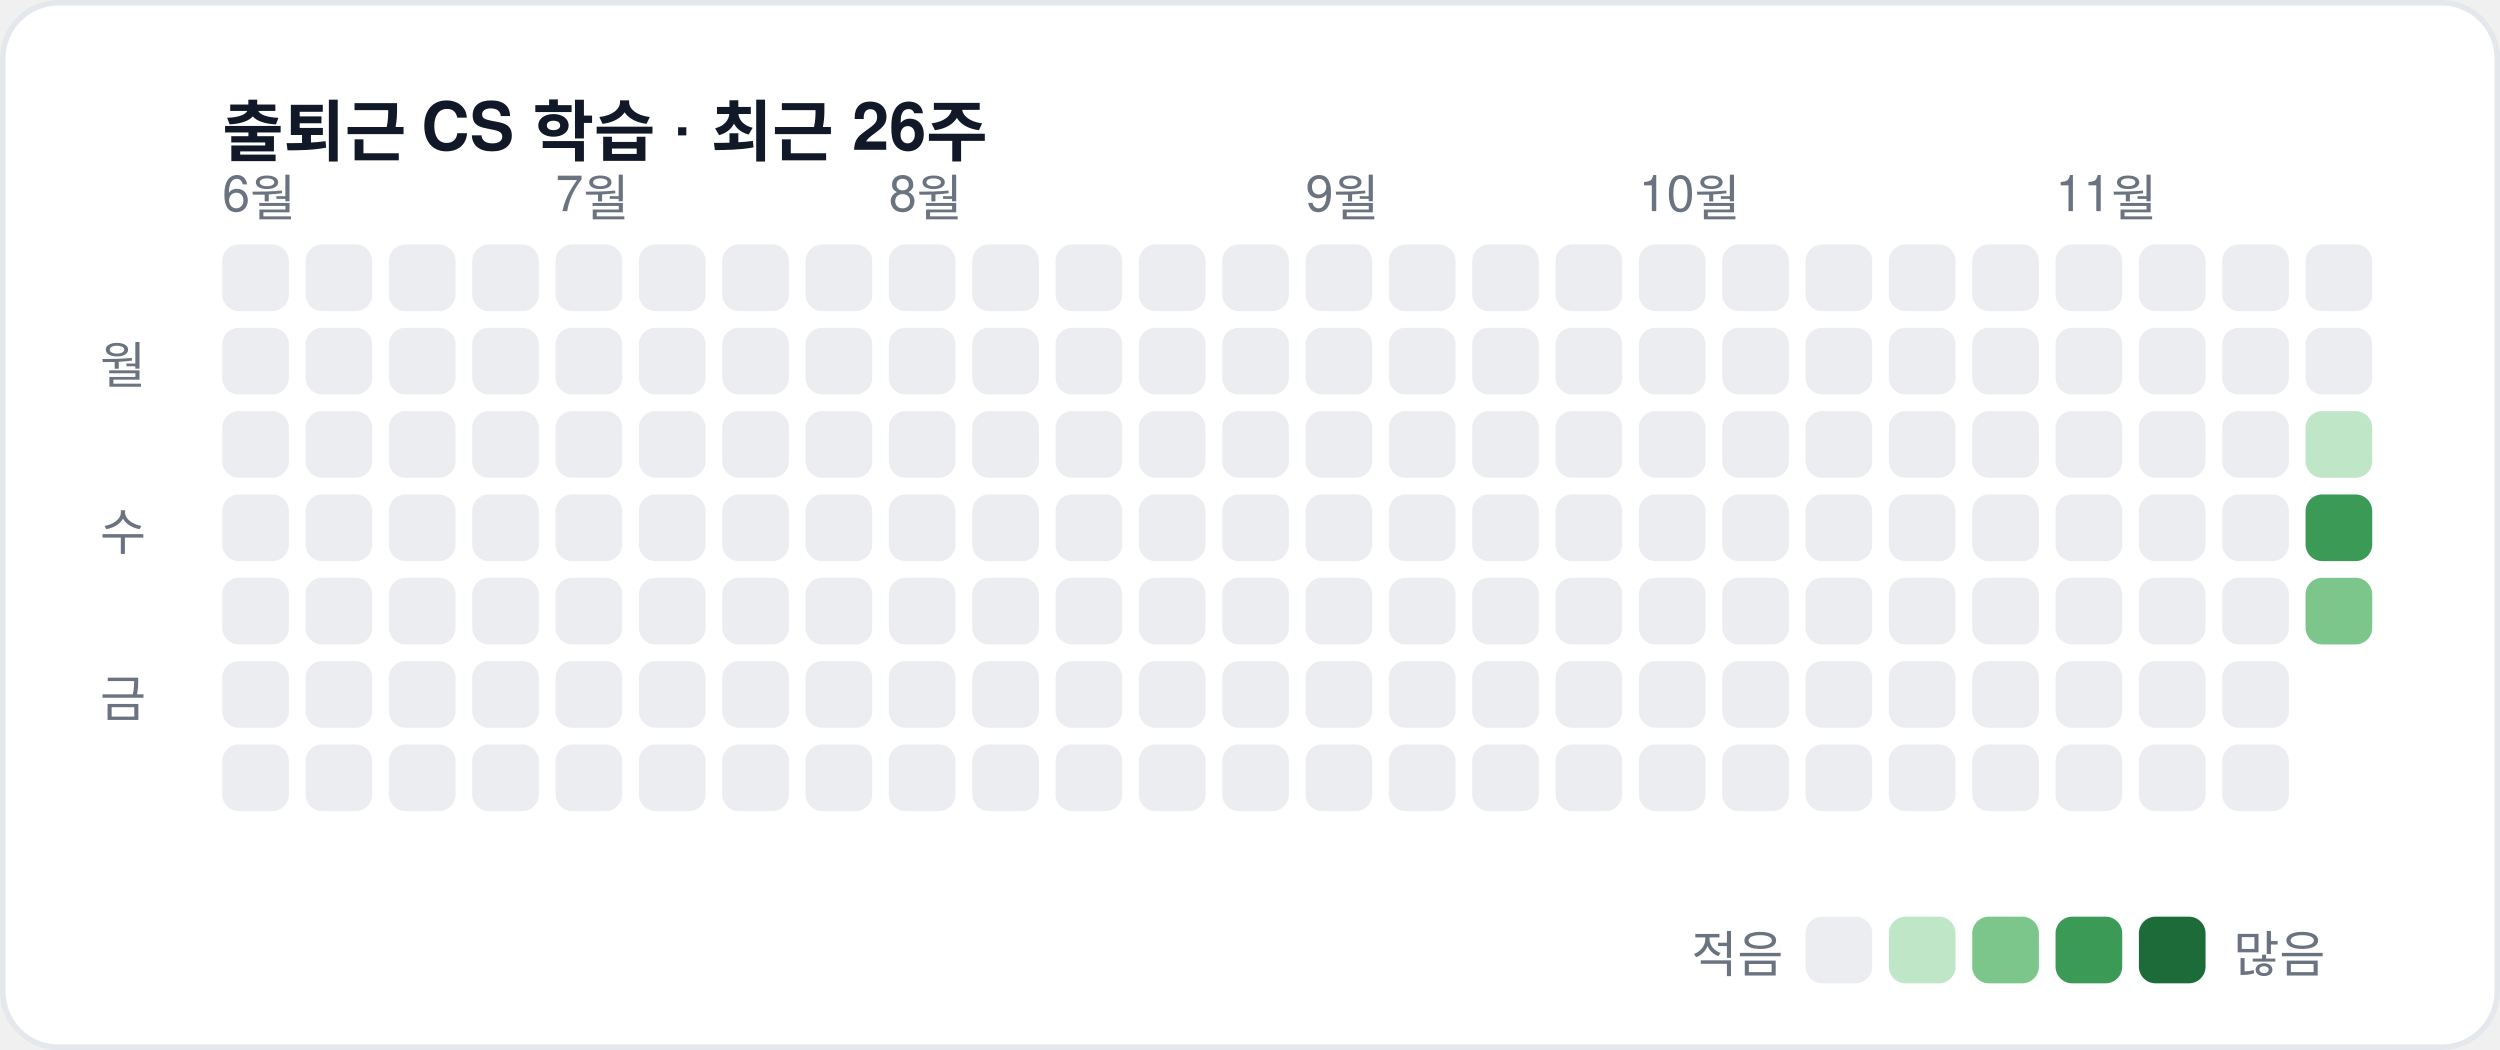
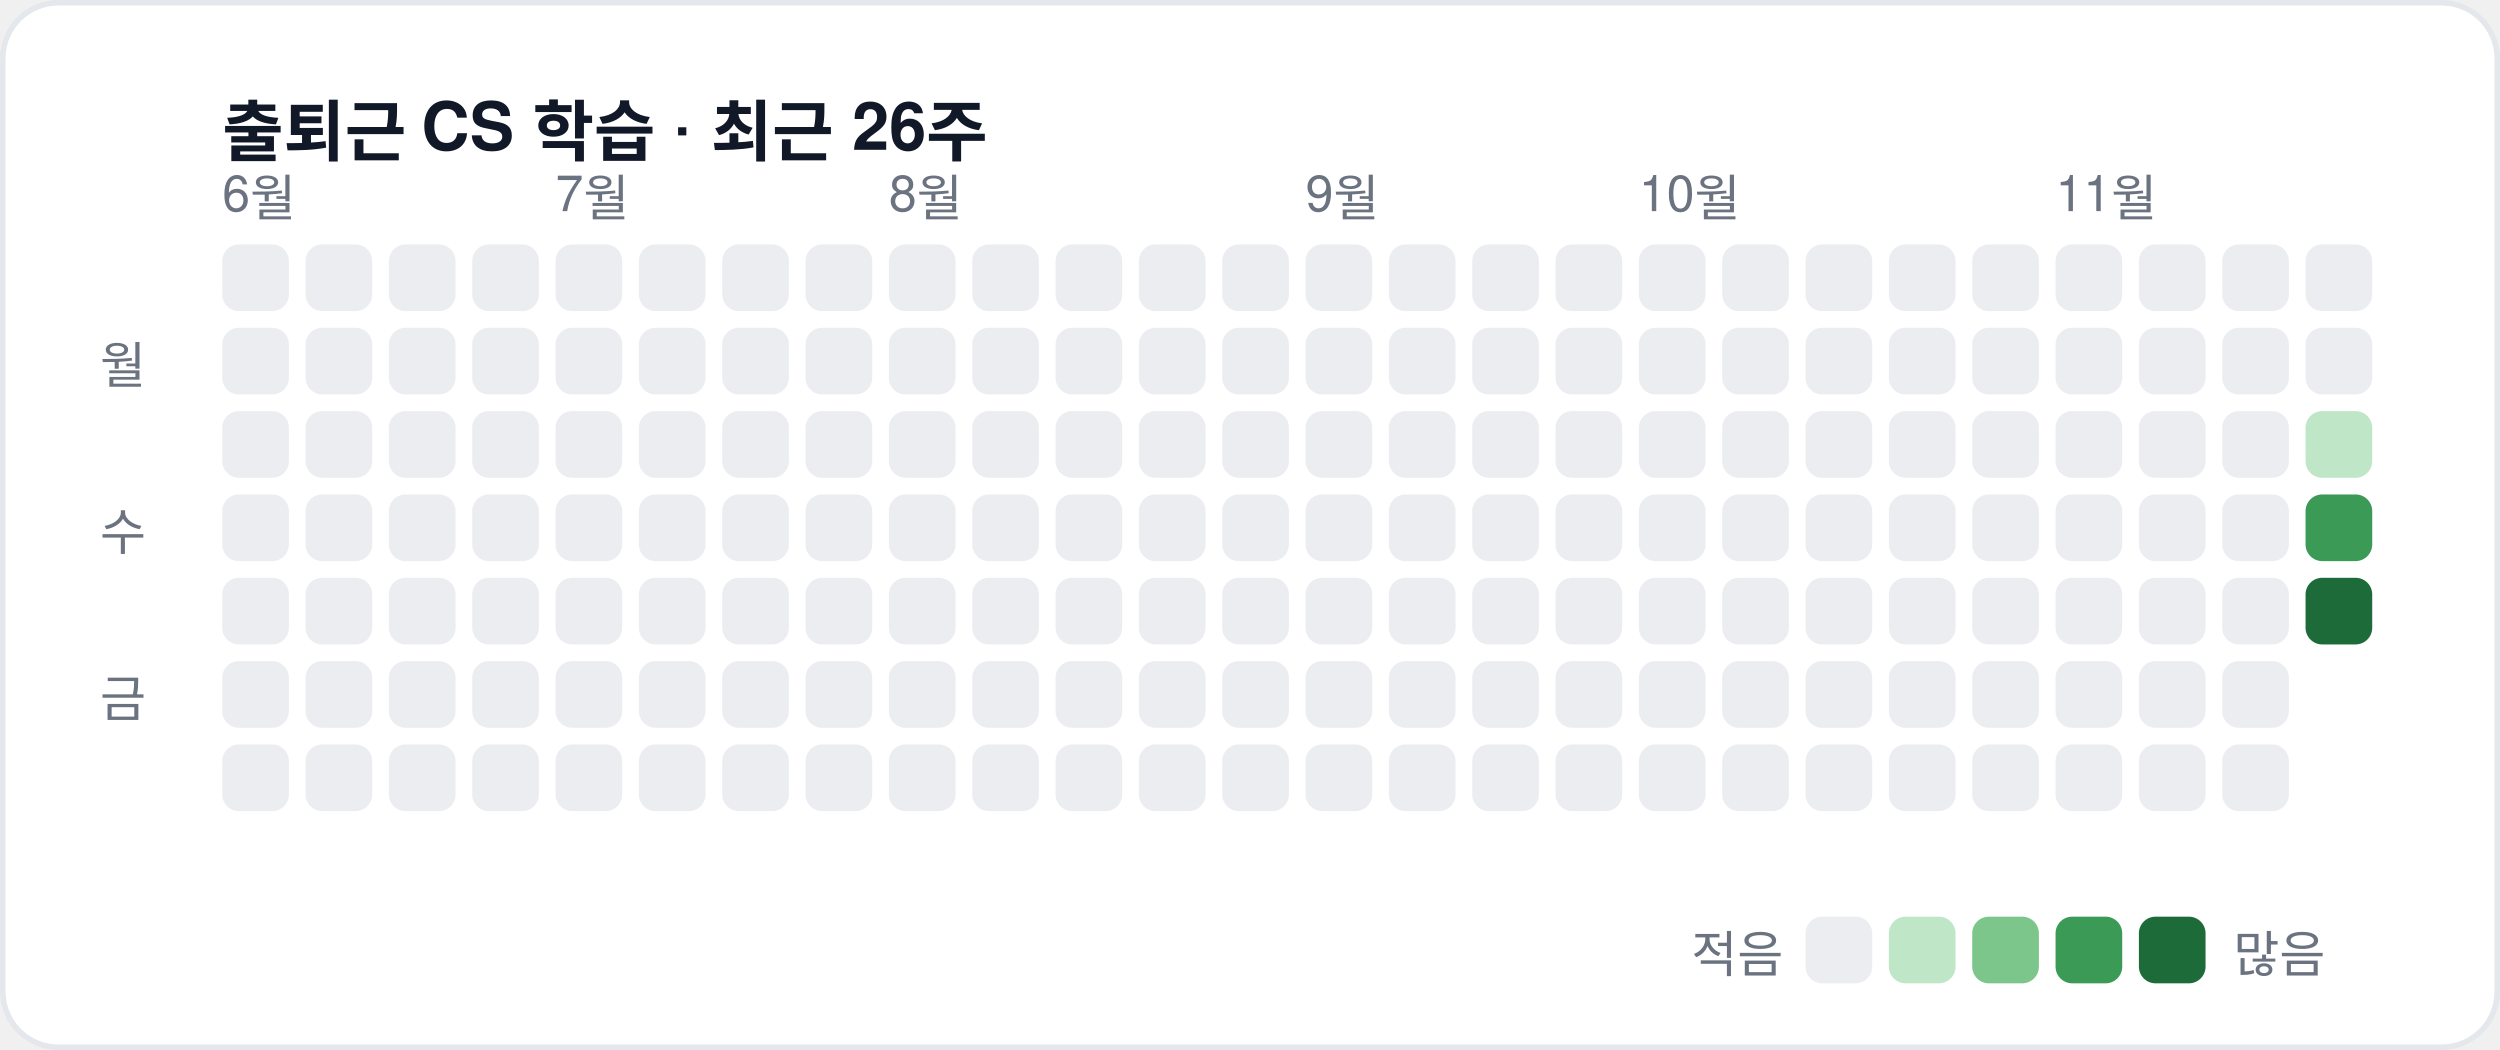
<svg xmlns="http://www.w3.org/2000/svg" width="450" height="189" viewBox="0 0 450 189" font-family="-apple-system,Segoe UI,Helvetica,Arial,sans-serif">
  <rect x="0.5" y="0.5" width="449" height="188" rx="10" fill="#ffffff" stroke="#e4e7eb" />
  <text x="40" y="28" font-size="12" font-weight="600" fill="#111827">출퇴근 CS 학습 · 최근 26주</text>
  <text x="18" y="69" font-size="9" fill="#6b7280">월</text>
  <text x="18" y="99" font-size="9" fill="#6b7280">수</text>
  <text x="18" y="129" font-size="9" fill="#6b7280">금</text>
  <text x="40" y="38" font-size="9" fill="#6b7280">6월</text>
  <rect x="40" y="44" width="12" height="12" rx="3" fill="#ebedf0" />
  <rect x="40" y="59" width="12" height="12" rx="3" fill="#ebedf0" />
  <rect x="40" y="74" width="12" height="12" rx="3" fill="#ebedf0" />
  <rect x="40" y="89" width="12" height="12" rx="3" fill="#ebedf0" />
  <rect x="40" y="104" width="12" height="12" rx="3" fill="#ebedf0" />
  <rect x="40" y="119" width="12" height="12" rx="3" fill="#ebedf0" />
  <rect x="40" y="134" width="12" height="12" rx="3" fill="#ebedf0" />
  <rect x="55" y="44" width="12" height="12" rx="3" fill="#ebedf0" />
  <rect x="55" y="59" width="12" height="12" rx="3" fill="#ebedf0" />
  <rect x="55" y="74" width="12" height="12" rx="3" fill="#ebedf0" />
  <rect x="55" y="89" width="12" height="12" rx="3" fill="#ebedf0" />
  <rect x="55" y="104" width="12" height="12" rx="3" fill="#ebedf0" />
  <rect x="55" y="119" width="12" height="12" rx="3" fill="#ebedf0" />
  <rect x="55" y="134" width="12" height="12" rx="3" fill="#ebedf0" />
  <rect x="70" y="44" width="12" height="12" rx="3" fill="#ebedf0" />
  <rect x="70" y="59" width="12" height="12" rx="3" fill="#ebedf0" />
  <rect x="70" y="74" width="12" height="12" rx="3" fill="#ebedf0" />
  <rect x="70" y="89" width="12" height="12" rx="3" fill="#ebedf0" />
  <rect x="70" y="104" width="12" height="12" rx="3" fill="#ebedf0" />
  <rect x="70" y="119" width="12" height="12" rx="3" fill="#ebedf0" />
  <rect x="70" y="134" width="12" height="12" rx="3" fill="#ebedf0" />
  <rect x="85" y="44" width="12" height="12" rx="3" fill="#ebedf0" />
  <rect x="85" y="59" width="12" height="12" rx="3" fill="#ebedf0" />
  <rect x="85" y="74" width="12" height="12" rx="3" fill="#ebedf0" />
  <rect x="85" y="89" width="12" height="12" rx="3" fill="#ebedf0" />
  <rect x="85" y="104" width="12" height="12" rx="3" fill="#ebedf0" />
  <rect x="85" y="119" width="12" height="12" rx="3" fill="#ebedf0" />
  <rect x="85" y="134" width="12" height="12" rx="3" fill="#ebedf0" />
  <text x="100" y="38" font-size="9" fill="#6b7280">7월</text>
  <rect x="100" y="44" width="12" height="12" rx="3" fill="#ebedf0" />
  <rect x="100" y="59" width="12" height="12" rx="3" fill="#ebedf0" />
  <rect x="100" y="74" width="12" height="12" rx="3" fill="#ebedf0" />
  <rect x="100" y="89" width="12" height="12" rx="3" fill="#ebedf0" />
  <rect x="100" y="104" width="12" height="12" rx="3" fill="#ebedf0" />
  <rect x="100" y="119" width="12" height="12" rx="3" fill="#ebedf0" />
  <rect x="100" y="134" width="12" height="12" rx="3" fill="#ebedf0" />
  <rect x="115" y="44" width="12" height="12" rx="3" fill="#ebedf0" />
  <rect x="115" y="59" width="12" height="12" rx="3" fill="#ebedf0" />
  <rect x="115" y="74" width="12" height="12" rx="3" fill="#ebedf0" />
  <rect x="115" y="89" width="12" height="12" rx="3" fill="#ebedf0" />
  <rect x="115" y="104" width="12" height="12" rx="3" fill="#ebedf0" />
  <rect x="115" y="119" width="12" height="12" rx="3" fill="#ebedf0" />
  <rect x="115" y="134" width="12" height="12" rx="3" fill="#ebedf0" />
  <rect x="130" y="44" width="12" height="12" rx="3" fill="#ebedf0" />
  <rect x="130" y="59" width="12" height="12" rx="3" fill="#ebedf0" />
  <rect x="130" y="74" width="12" height="12" rx="3" fill="#ebedf0" />
  <rect x="130" y="89" width="12" height="12" rx="3" fill="#ebedf0" />
  <rect x="130" y="104" width="12" height="12" rx="3" fill="#ebedf0" />
  <rect x="130" y="119" width="12" height="12" rx="3" fill="#ebedf0" />
  <rect x="130" y="134" width="12" height="12" rx="3" fill="#ebedf0" />
  <rect x="145" y="44" width="12" height="12" rx="3" fill="#ebedf0" />
  <rect x="145" y="59" width="12" height="12" rx="3" fill="#ebedf0" />
  <rect x="145" y="74" width="12" height="12" rx="3" fill="#ebedf0" />
  <rect x="145" y="89" width="12" height="12" rx="3" fill="#ebedf0" />
  <rect x="145" y="104" width="12" height="12" rx="3" fill="#ebedf0" />
  <rect x="145" y="119" width="12" height="12" rx="3" fill="#ebedf0" />
  <rect x="145" y="134" width="12" height="12" rx="3" fill="#ebedf0" />
  <text x="160" y="38" font-size="9" fill="#6b7280">8월</text>
  <rect x="160" y="44" width="12" height="12" rx="3" fill="#ebedf0" />
  <rect x="160" y="59" width="12" height="12" rx="3" fill="#ebedf0" />
  <rect x="160" y="74" width="12" height="12" rx="3" fill="#ebedf0" />
  <rect x="160" y="89" width="12" height="12" rx="3" fill="#ebedf0" />
  <rect x="160" y="104" width="12" height="12" rx="3" fill="#ebedf0" />
  <rect x="160" y="119" width="12" height="12" rx="3" fill="#ebedf0" />
  <rect x="160" y="134" width="12" height="12" rx="3" fill="#ebedf0" />
  <rect x="175" y="44" width="12" height="12" rx="3" fill="#ebedf0" />
  <rect x="175" y="59" width="12" height="12" rx="3" fill="#ebedf0" />
  <rect x="175" y="74" width="12" height="12" rx="3" fill="#ebedf0" />
  <rect x="175" y="89" width="12" height="12" rx="3" fill="#ebedf0" />
  <rect x="175" y="104" width="12" height="12" rx="3" fill="#ebedf0" />
  <rect x="175" y="119" width="12" height="12" rx="3" fill="#ebedf0" />
  <rect x="175" y="134" width="12" height="12" rx="3" fill="#ebedf0" />
  <rect x="190" y="44" width="12" height="12" rx="3" fill="#ebedf0" />
  <rect x="190" y="59" width="12" height="12" rx="3" fill="#ebedf0" />
  <rect x="190" y="74" width="12" height="12" rx="3" fill="#ebedf0" />
  <rect x="190" y="89" width="12" height="12" rx="3" fill="#ebedf0" />
  <rect x="190" y="104" width="12" height="12" rx="3" fill="#ebedf0" />
  <rect x="190" y="119" width="12" height="12" rx="3" fill="#ebedf0" />
  <rect x="190" y="134" width="12" height="12" rx="3" fill="#ebedf0" />
  <rect x="205" y="44" width="12" height="12" rx="3" fill="#ebedf0" />
  <rect x="205" y="59" width="12" height="12" rx="3" fill="#ebedf0" />
  <rect x="205" y="74" width="12" height="12" rx="3" fill="#ebedf0" />
  <rect x="205" y="89" width="12" height="12" rx="3" fill="#ebedf0" />
  <rect x="205" y="104" width="12" height="12" rx="3" fill="#ebedf0" />
  <rect x="205" y="119" width="12" height="12" rx="3" fill="#ebedf0" />
  <rect x="205" y="134" width="12" height="12" rx="3" fill="#ebedf0" />
  <rect x="220" y="44" width="12" height="12" rx="3" fill="#ebedf0" />
  <rect x="220" y="59" width="12" height="12" rx="3" fill="#ebedf0" />
  <rect x="220" y="74" width="12" height="12" rx="3" fill="#ebedf0" />
  <rect x="220" y="89" width="12" height="12" rx="3" fill="#ebedf0" />
  <rect x="220" y="104" width="12" height="12" rx="3" fill="#ebedf0" />
  <rect x="220" y="119" width="12" height="12" rx="3" fill="#ebedf0" />
  <rect x="220" y="134" width="12" height="12" rx="3" fill="#ebedf0" />
  <text x="235" y="38" font-size="9" fill="#6b7280">9월</text>
  <rect x="235" y="44" width="12" height="12" rx="3" fill="#ebedf0" />
  <rect x="235" y="59" width="12" height="12" rx="3" fill="#ebedf0" />
  <rect x="235" y="74" width="12" height="12" rx="3" fill="#ebedf0" />
  <rect x="235" y="89" width="12" height="12" rx="3" fill="#ebedf0" />
  <rect x="235" y="104" width="12" height="12" rx="3" fill="#ebedf0" />
  <rect x="235" y="119" width="12" height="12" rx="3" fill="#ebedf0" />
  <rect x="235" y="134" width="12" height="12" rx="3" fill="#ebedf0" />
  <rect x="250" y="44" width="12" height="12" rx="3" fill="#ebedf0" />
  <rect x="250" y="59" width="12" height="12" rx="3" fill="#ebedf0" />
  <rect x="250" y="74" width="12" height="12" rx="3" fill="#ebedf0" />
  <rect x="250" y="89" width="12" height="12" rx="3" fill="#ebedf0" />
  <rect x="250" y="104" width="12" height="12" rx="3" fill="#ebedf0" />
  <rect x="250" y="119" width="12" height="12" rx="3" fill="#ebedf0" />
  <rect x="250" y="134" width="12" height="12" rx="3" fill="#ebedf0" />
  <rect x="265" y="44" width="12" height="12" rx="3" fill="#ebedf0" />
  <rect x="265" y="59" width="12" height="12" rx="3" fill="#ebedf0" />
  <rect x="265" y="74" width="12" height="12" rx="3" fill="#ebedf0" />
  <rect x="265" y="89" width="12" height="12" rx="3" fill="#ebedf0" />
  <rect x="265" y="104" width="12" height="12" rx="3" fill="#ebedf0" />
  <rect x="265" y="119" width="12" height="12" rx="3" fill="#ebedf0" />
  <rect x="265" y="134" width="12" height="12" rx="3" fill="#ebedf0" />
  <rect x="280" y="44" width="12" height="12" rx="3" fill="#ebedf0" />
  <rect x="280" y="59" width="12" height="12" rx="3" fill="#ebedf0" />
  <rect x="280" y="74" width="12" height="12" rx="3" fill="#ebedf0" />
  <rect x="280" y="89" width="12" height="12" rx="3" fill="#ebedf0" />
  <rect x="280" y="104" width="12" height="12" rx="3" fill="#ebedf0" />
  <rect x="280" y="119" width="12" height="12" rx="3" fill="#ebedf0" />
  <rect x="280" y="134" width="12" height="12" rx="3" fill="#ebedf0" />
  <text x="295" y="38" font-size="9" fill="#6b7280">10월</text>
  <rect x="295" y="44" width="12" height="12" rx="3" fill="#ebedf0" />
  <rect x="295" y="59" width="12" height="12" rx="3" fill="#ebedf0" />
  <rect x="295" y="74" width="12" height="12" rx="3" fill="#ebedf0" />
  <rect x="295" y="89" width="12" height="12" rx="3" fill="#ebedf0" />
  <rect x="295" y="104" width="12" height="12" rx="3" fill="#ebedf0" />
  <rect x="295" y="119" width="12" height="12" rx="3" fill="#ebedf0" />
  <rect x="295" y="134" width="12" height="12" rx="3" fill="#ebedf0" />
  <rect x="310" y="44" width="12" height="12" rx="3" fill="#ebedf0" />
  <rect x="310" y="59" width="12" height="12" rx="3" fill="#ebedf0" />
  <rect x="310" y="74" width="12" height="12" rx="3" fill="#ebedf0" />
  <rect x="310" y="89" width="12" height="12" rx="3" fill="#ebedf0" />
  <rect x="310" y="104" width="12" height="12" rx="3" fill="#ebedf0" />
  <rect x="310" y="119" width="12" height="12" rx="3" fill="#ebedf0" />
  <rect x="310" y="134" width="12" height="12" rx="3" fill="#ebedf0" />
  <rect x="325" y="44" width="12" height="12" rx="3" fill="#ebedf0" />
  <rect x="325" y="59" width="12" height="12" rx="3" fill="#ebedf0" />
  <rect x="325" y="74" width="12" height="12" rx="3" fill="#ebedf0" />
  <rect x="325" y="89" width="12" height="12" rx="3" fill="#ebedf0" />
  <rect x="325" y="104" width="12" height="12" rx="3" fill="#ebedf0" />
  <rect x="325" y="119" width="12" height="12" rx="3" fill="#ebedf0" />
  <rect x="325" y="134" width="12" height="12" rx="3" fill="#ebedf0" />
  <rect x="340" y="44" width="12" height="12" rx="3" fill="#ebedf0" />
  <rect x="340" y="59" width="12" height="12" rx="3" fill="#ebedf0" />
  <rect x="340" y="74" width="12" height="12" rx="3" fill="#ebedf0" />
  <rect x="340" y="89" width="12" height="12" rx="3" fill="#ebedf0" />
  <rect x="340" y="104" width="12" height="12" rx="3" fill="#ebedf0" />
  <rect x="340" y="119" width="12" height="12" rx="3" fill="#ebedf0" />
  <rect x="340" y="134" width="12" height="12" rx="3" fill="#ebedf0" />
  <rect x="355" y="44" width="12" height="12" rx="3" fill="#ebedf0" />
  <rect x="355" y="59" width="12" height="12" rx="3" fill="#ebedf0" />
  <rect x="355" y="74" width="12" height="12" rx="3" fill="#ebedf0" />
  <rect x="355" y="89" width="12" height="12" rx="3" fill="#ebedf0" />
  <rect x="355" y="104" width="12" height="12" rx="3" fill="#ebedf0" />
  <rect x="355" y="119" width="12" height="12" rx="3" fill="#ebedf0" />
  <rect x="355" y="134" width="12" height="12" rx="3" fill="#ebedf0" />
  <text x="370" y="38" font-size="9" fill="#6b7280">11월</text>
  <rect x="370" y="44" width="12" height="12" rx="3" fill="#ebedf0" />
  <rect x="370" y="59" width="12" height="12" rx="3" fill="#ebedf0" />
  <rect x="370" y="74" width="12" height="12" rx="3" fill="#ebedf0" />
  <rect x="370" y="89" width="12" height="12" rx="3" fill="#ebedf0" />
  <rect x="370" y="104" width="12" height="12" rx="3" fill="#ebedf0" />
  <rect x="370" y="119" width="12" height="12" rx="3" fill="#ebedf0" />
  <rect x="370" y="134" width="12" height="12" rx="3" fill="#ebedf0" />
  <rect x="385" y="44" width="12" height="12" rx="3" fill="#ebedf0" />
  <rect x="385" y="59" width="12" height="12" rx="3" fill="#ebedf0" />
  <rect x="385" y="74" width="12" height="12" rx="3" fill="#ebedf0" />
  <rect x="385" y="89" width="12" height="12" rx="3" fill="#ebedf0" />
  <rect x="385" y="104" width="12" height="12" rx="3" fill="#ebedf0" />
  <rect x="385" y="119" width="12" height="12" rx="3" fill="#ebedf0" />
  <rect x="385" y="134" width="12" height="12" rx="3" fill="#ebedf0" />
  <rect x="400" y="44" width="12" height="12" rx="3" fill="#ebedf0" />
  <rect x="400" y="59" width="12" height="12" rx="3" fill="#ebedf0" />
  <rect x="400" y="74" width="12" height="12" rx="3" fill="#ebedf0" />
  <rect x="400" y="89" width="12" height="12" rx="3" fill="#ebedf0" />
  <rect x="400" y="104" width="12" height="12" rx="3" fill="#ebedf0" />
  <rect x="400" y="119" width="12" height="12" rx="3" fill="#ebedf0" />
  <rect x="400" y="134" width="12" height="12" rx="3" fill="#ebedf0" />
  <rect x="415" y="44" width="12" height="12" rx="3" fill="#ebedf0" />
  <rect x="415" y="59" width="12" height="12" rx="3" fill="#ebedf0" />
  <rect x="415" y="74" width="12" height="12" rx="3" fill="#bfe6c6" />
  <rect x="415" y="89" width="12" height="12" rx="3" fill="#3a9a56" />
-   <rect x="415" y="104" width="12" height="12" rx="3" fill="#7cc68c" />
+   <rect x="415" y="104" width="12" height="12" rx="3" fill="#1d6b38" />
  <text x="321" y="175" font-size="9" fill="#6b7280" text-anchor="end">적음</text>
  <rect x="325" y="165" width="12" height="12" rx="3" fill="#ebedf0" />
  <rect x="340" y="165" width="12" height="12" rx="3" fill="#bfe6c6" />
  <rect x="355" y="165" width="12" height="12" rx="3" fill="#7cc68c" />
  <rect x="370" y="165" width="12" height="12" rx="3" fill="#3a9a56" />
  <rect x="385" y="165" width="12" height="12" rx="3" fill="#1d6b38" />
  <text x="402" y="175" font-size="9" fill="#6b7280">많음</text>
</svg>
